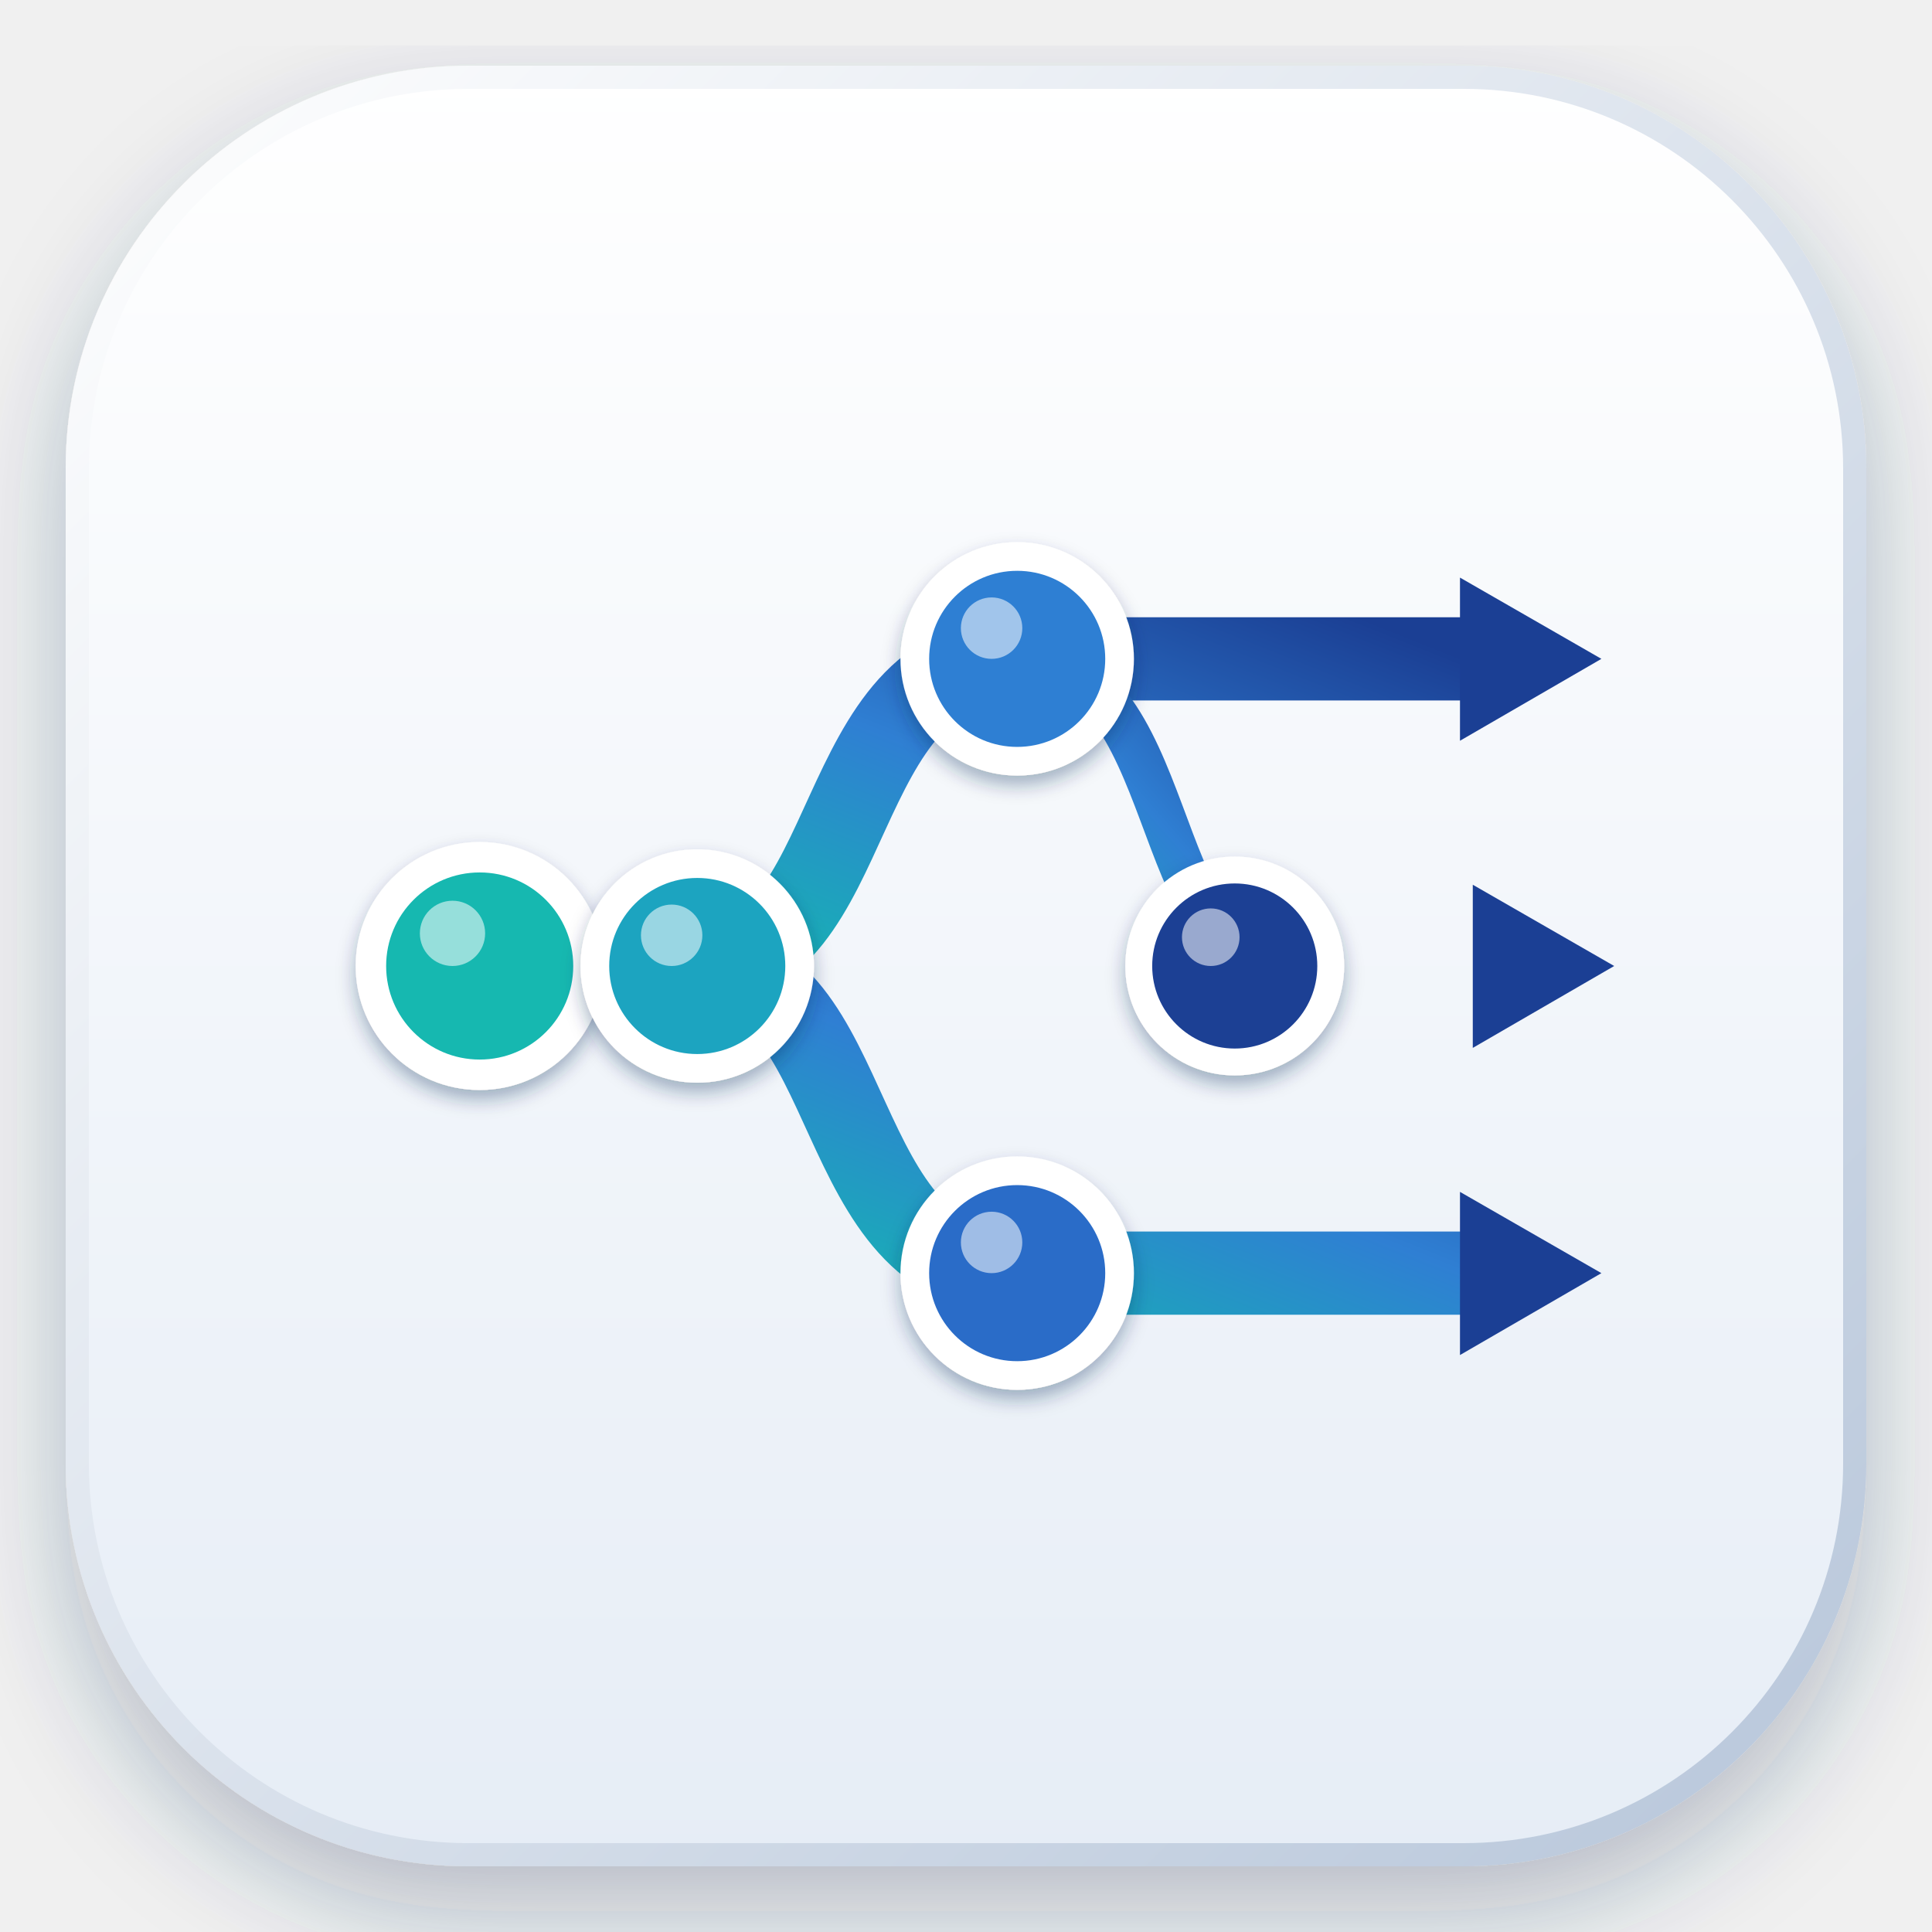
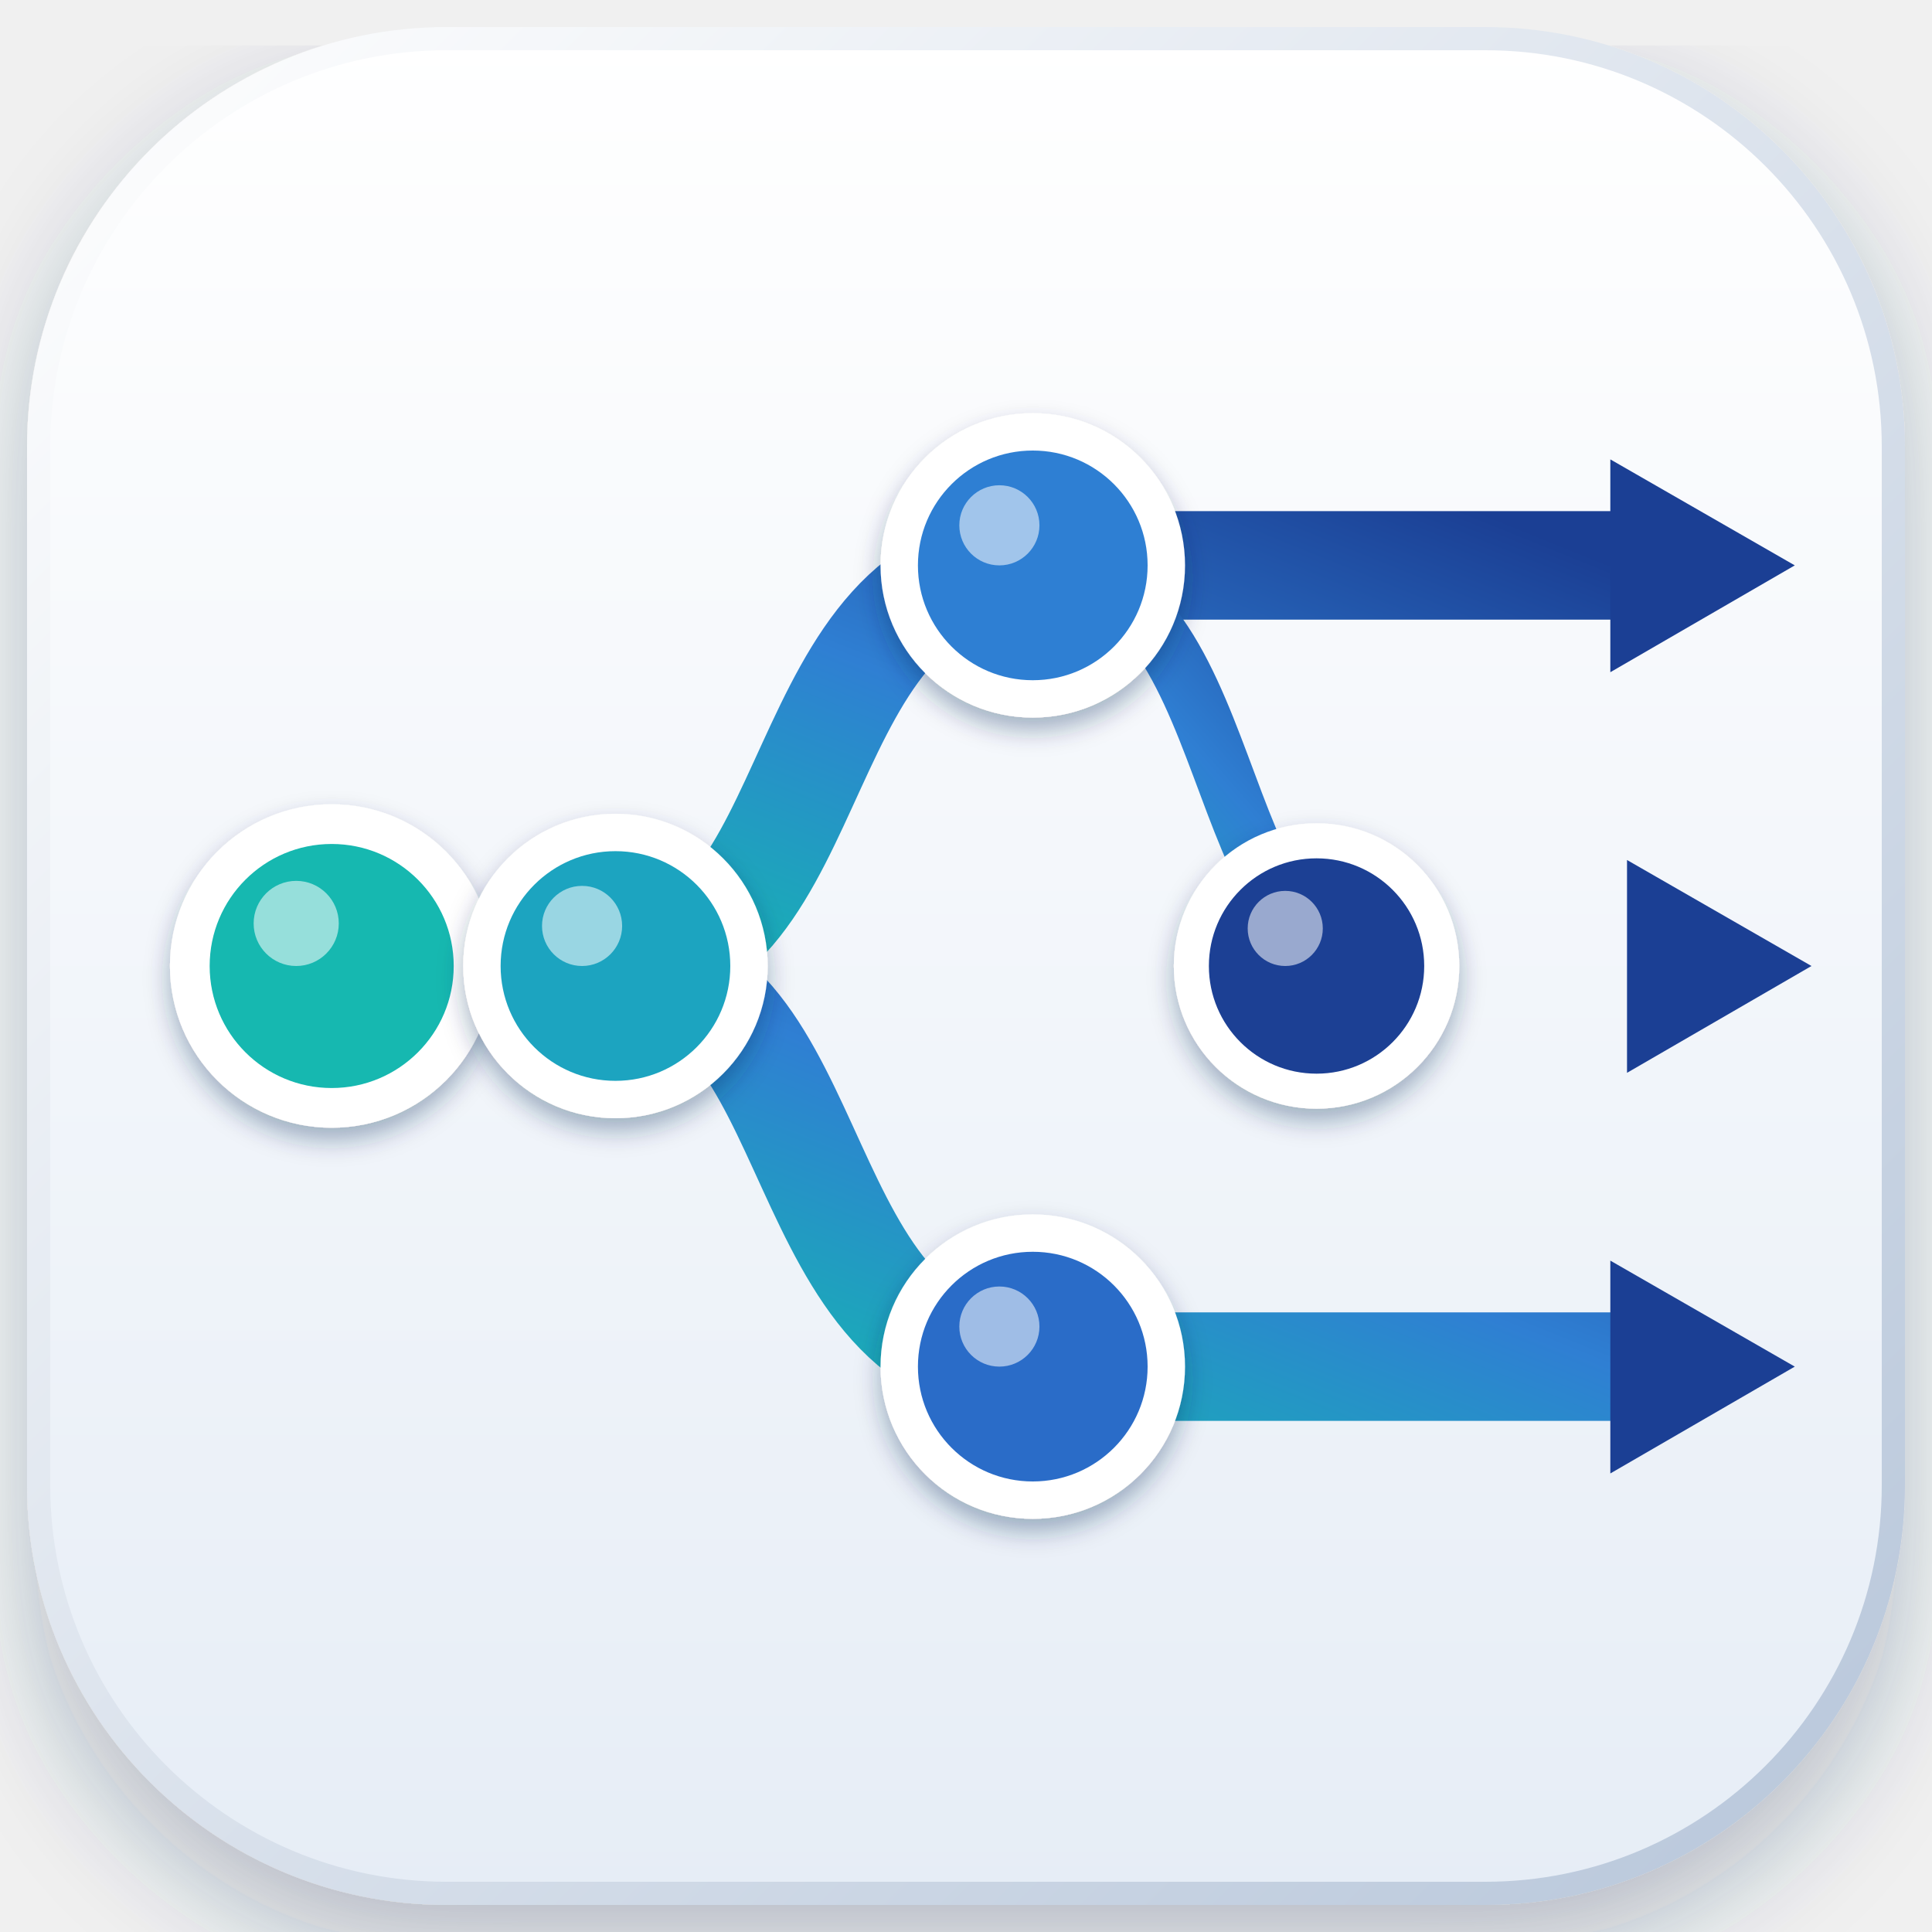
<svg xmlns="http://www.w3.org/2000/svg" width="256" height="256" viewBox="0 0 256 256">
  <defs>
    <linearGradient id="tile" x1="0" y1="0" x2="0" y2="1">
      <stop offset="0" stop-color="#ffffff" />
      <stop offset="1" stop-color="#e6edf6" />
    </linearGradient>
    <linearGradient id="rim" x1="0" y1="0" x2="1" y2="1">
      <stop offset="0" stop-color="#ffffff" />
      <stop offset="1" stop-color="#b7c6da" />
    </linearGradient>
    <linearGradient id="flow" x1="0" y1="1" x2="1" y2="0">
      <stop offset="0" stop-color="#14b8b0" />
      <stop offset="0.5" stop-color="#2f7fd3" />
      <stop offset="1" stop-color="#1b3f94" />
    </linearGradient>
    <filter id="shadow" x="-20%" y="-20%" width="140%" height="150%">
      <feDropShadow dx="0" dy="6" stdDeviation="7" flood-color="#1e3a5f" flood-opacity="0.28" />
    </filter>
    <filter id="soft" x="-30%" y="-30%" width="160%" height="160%">
      <feDropShadow dx="0" dy="1.5" stdDeviation="1.5" flood-color="#0f2a55" flood-opacity="0.35" />
    </filter>
  </defs>
-   <rect x="10.24" y="10.24" width="235.52" height="235.52" rx="51.814" fill="url(#tile)" stroke="url(#rim)" stroke-width="3.072" filter="url(#shadow)" />
-   <g transform="translate(43.2128 43.2128) scale(0.847872)">
+   <rect x="5.12" y="5.12" width="245.76" height="245.76" rx="54.067" fill="url(#tile)" stroke="url(#rim)" stroke-width="3.072" filter="url(#shadow)" />
+   <g transform="translate(17.408 17.408) scale(1.10592)">
    <path d="M22 100 L178 100" fill="none" stroke="url(#flow)" stroke-width="13" stroke-linecap="round" stroke-linejoin="round" />
    <path d="M58 100 C84 100 78 52 108 52 L178 52" fill="none" stroke="url(#flow)" stroke-width="13" stroke-linecap="round" stroke-linejoin="round" />
    <path d="M58 100 C84 100 78 148 108 148 L178 148" fill="none" stroke="url(#flow)" stroke-width="13" stroke-linecap="round" stroke-linejoin="round" />
    <path d="M108 52 C134 52 128 100 150 100" fill="none" stroke="url(#flow)" stroke-width="7" stroke-linecap="round" stroke-linejoin="round" />
    <polygon points="199.3,52.0 177.2,64.8 177.2,39.3" fill="#1b3f94" />
    <polygon points="199.3,148.0 177.2,160.8 177.2,135.3" fill="#1b3f94" />
    <polygon points="201.3,100.0 179.2,112.8 179.2,87.3" fill="#1b3f94" />
    <circle cx="24" cy="100" r="17" fill="#14b8b0" stroke="#ffffff" stroke-width="4.76" filter="url(#soft)" />
    <circle cx="19.75" cy="94.9" r="5.1" fill="#ffffff" fill-opacity="0.55" />
    <circle cx="58" cy="100" r="16" fill="#1fa4c0" stroke="#ffffff" stroke-width="4.48" filter="url(#soft)" />
    <circle cx="54" cy="95.2" r="4.8" fill="#ffffff" fill-opacity="0.55" />
    <circle cx="108" cy="52" r="16" fill="#2f7fd3" stroke="#ffffff" stroke-width="4.48" filter="url(#soft)" />
    <circle cx="104" cy="47.2" r="4.8" fill="#ffffff" fill-opacity="0.55" />
    <circle cx="108" cy="148" r="16" fill="#2a6cc8" stroke="#ffffff" stroke-width="4.48" filter="url(#soft)" />
    <circle cx="104" cy="143.2" r="4.8" fill="#ffffff" fill-opacity="0.55" />
    <circle cx="142" cy="100" r="15" fill="#1b3f94" stroke="#ffffff" stroke-width="4.2" filter="url(#soft)" />
    <circle cx="138.25" cy="95.5" r="4.5" fill="#ffffff" fill-opacity="0.55" />
  </g>
</svg>
